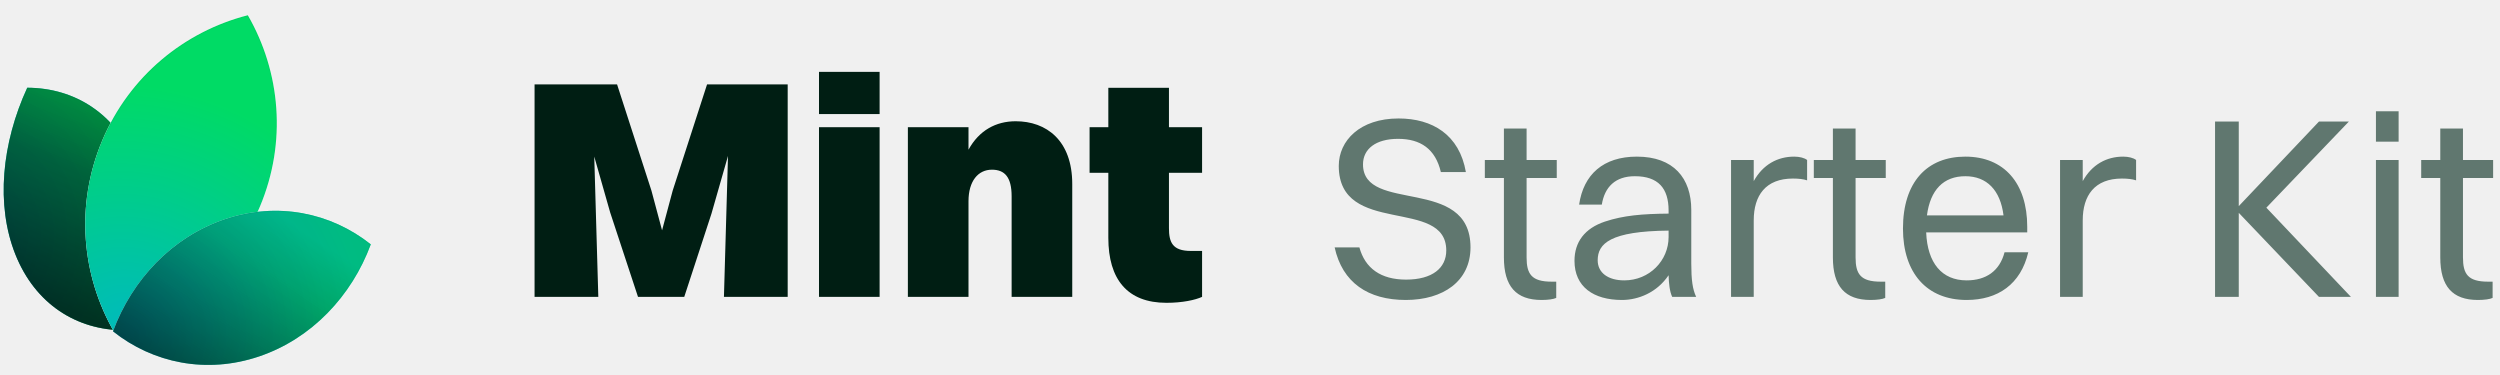
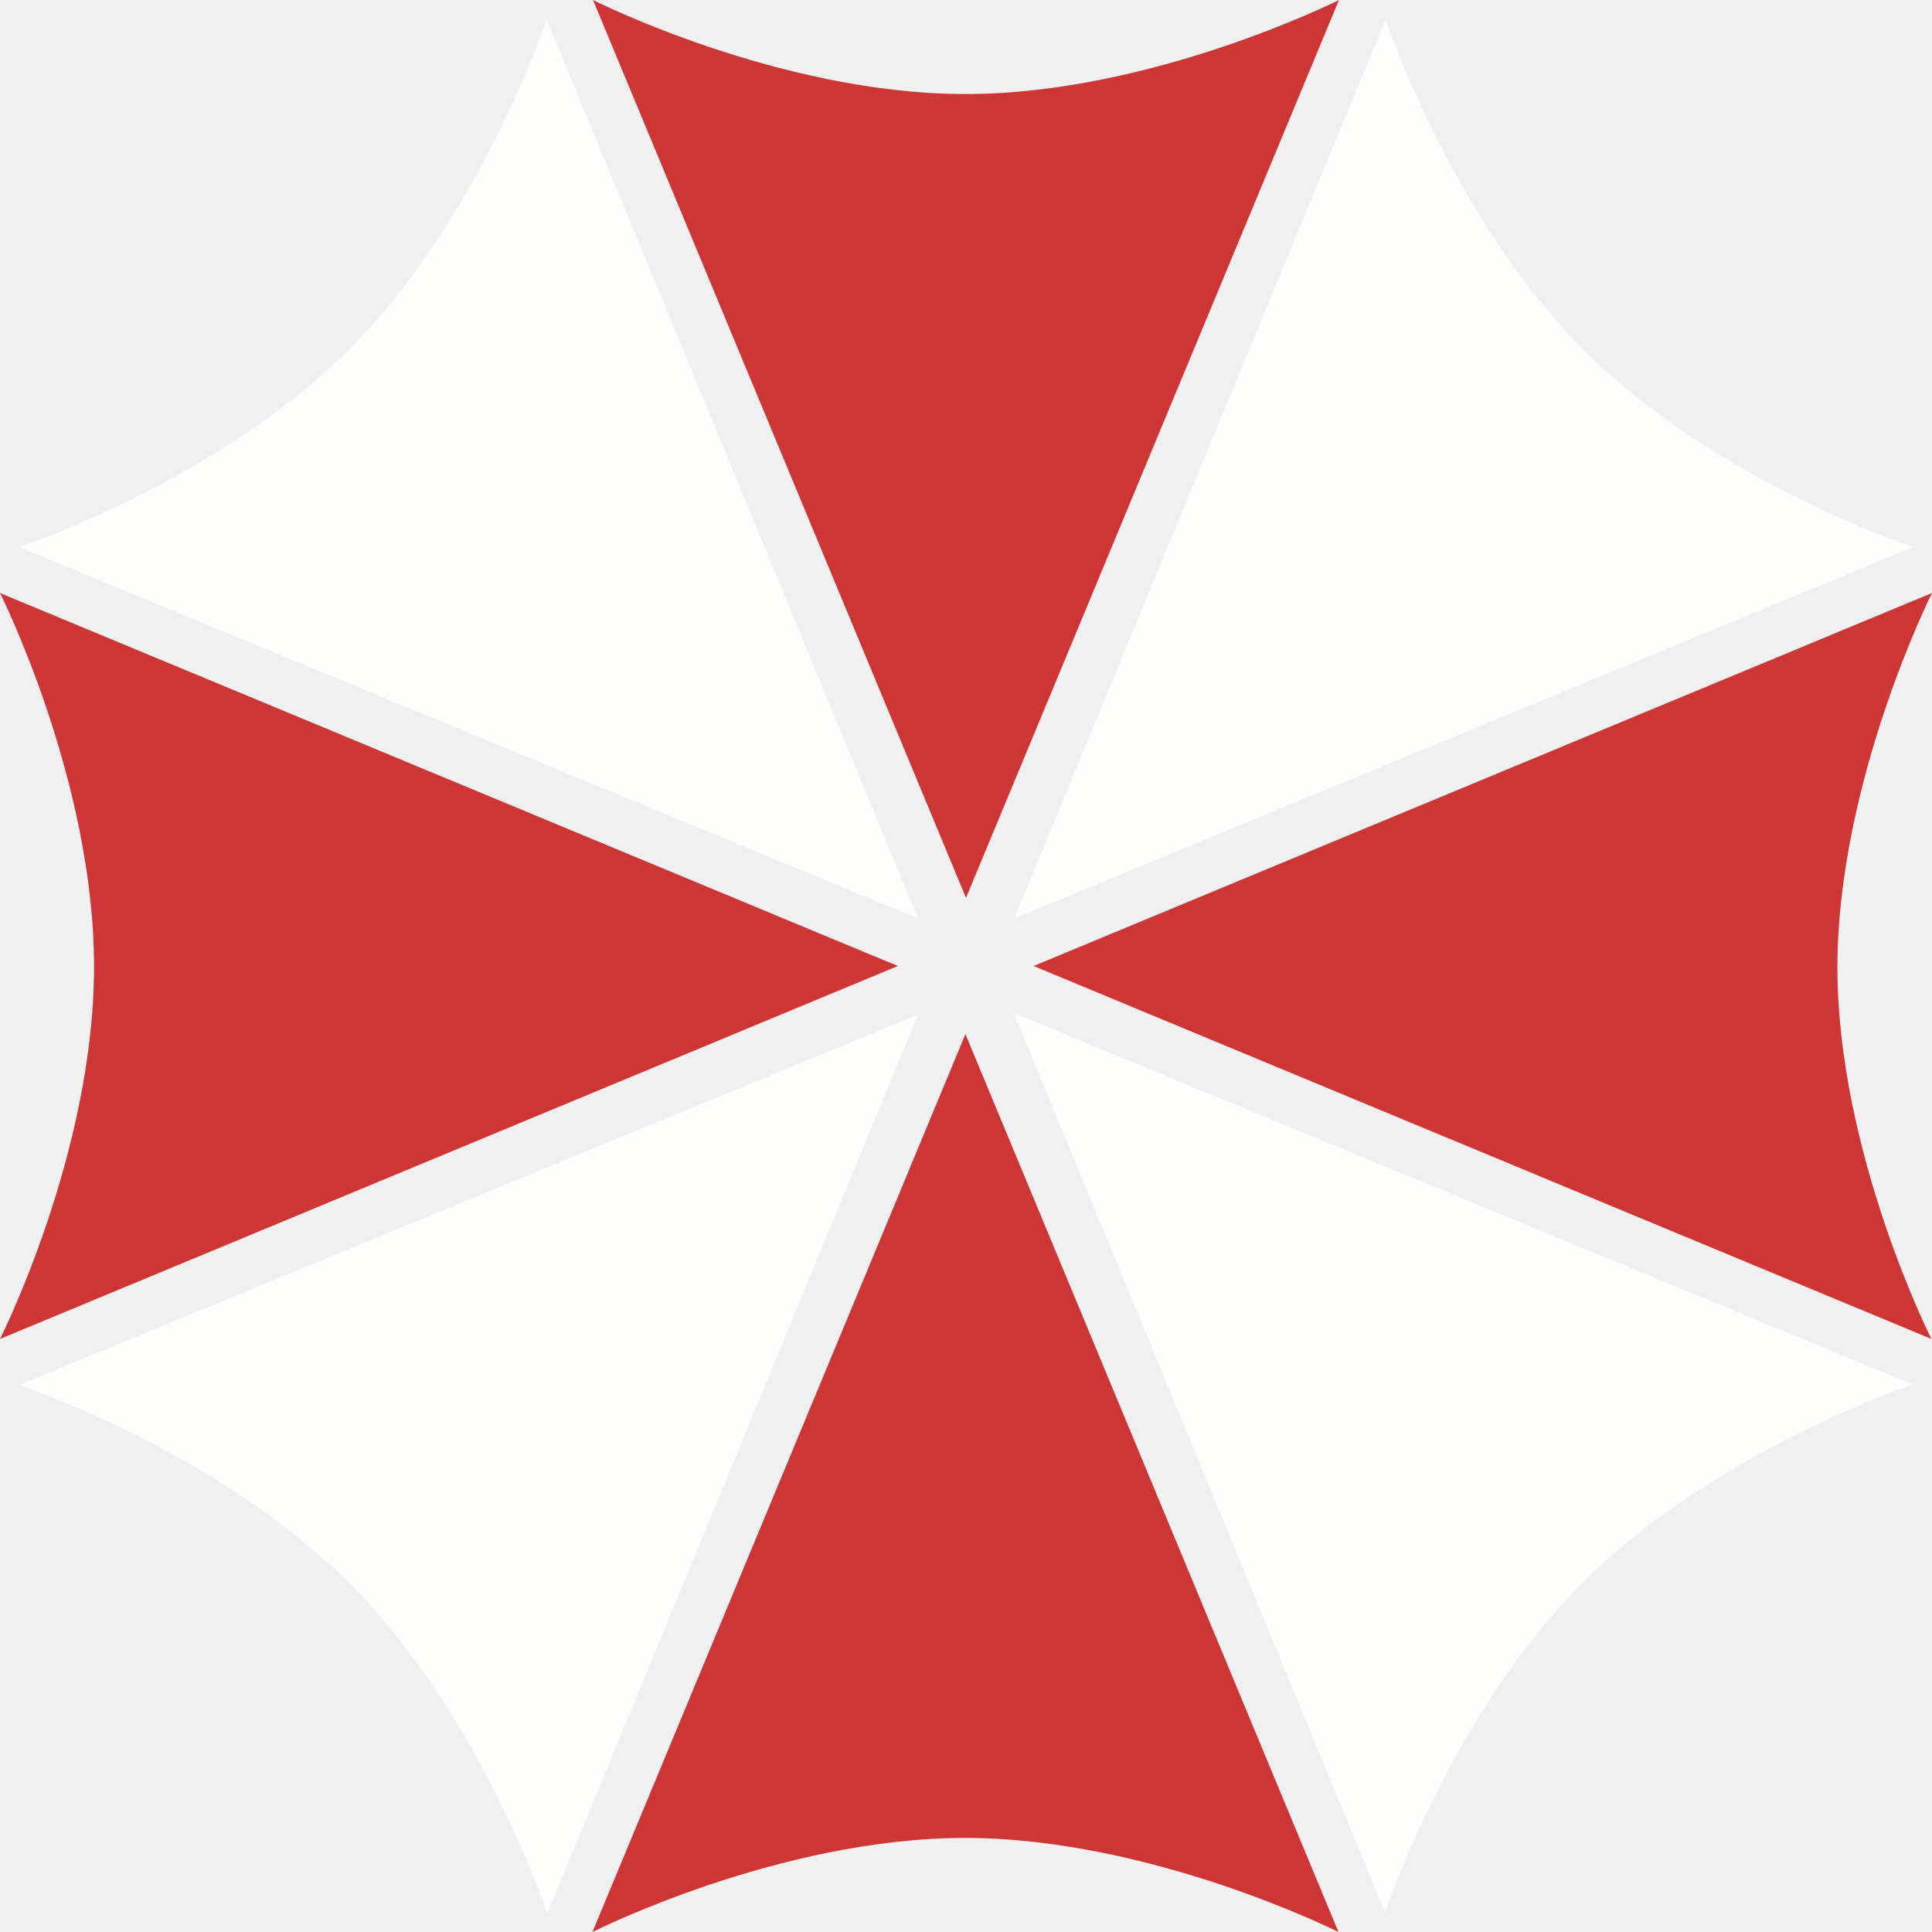
- <svg xmlns="http://www.w3.org/2000/svg" width="160" height="24" viewBox="0 0 160 24" fill="none">
-   <path d="M7.953 21.139C4.896 21.13 2.255 19.458 0.987 16.29C-0.28 13.121 0.109 9.163 1.744 5.615C4.801 5.624 7.442 7.296 8.71 10.465C9.977 13.633 9.588 17.591 7.953 21.139Z" fill="white" />
-   <path d="M7.953 21.139C4.896 21.13 2.255 19.458 0.987 16.29C-0.28 13.121 0.109 9.163 1.744 5.615C4.801 5.624 7.442 7.296 8.71 10.465C9.977 13.633 9.588 17.591 7.953 21.139Z" fill="url(#paint0_radial_115_86)" />
-   <path d="M7.953 21.139C4.896 21.13 2.255 19.458 0.987 16.29C-0.28 13.121 0.109 9.163 1.744 5.615C4.801 5.624 7.442 7.296 8.71 10.465C9.977 13.633 9.588 17.591 7.953 21.139Z" fill="black" fill-opacity="0.5" style="mix-blend-mode:hard-light" />
-   <path d="M7.953 21.139C4.896 21.13 2.255 19.458 0.987 16.29C-0.28 13.121 0.109 9.163 1.744 5.615C4.801 5.624 7.442 7.296 8.71 10.465C9.977 13.633 9.588 17.591 7.953 21.139Z" fill="url(#paint1_linear_115_86)" fill-opacity="0.5" style="mix-blend-mode:hard-light" />
-   <path d="M7.935 21.111C4.897 21.096 2.274 19.431 1.013 16.279C-0.248 13.124 0.136 9.182 1.762 5.643C4.8 5.659 7.423 7.324 8.684 10.476C9.945 13.63 9.561 17.572 7.935 21.111Z" stroke="url(#paint2_linear_115_86)" stroke-opacity="0.05" stroke-width="0.056" />
-   <path d="M7.31 21.257C11.354 20.221 14.884 17.375 16.628 13.236C18.373 9.097 17.945 4.587 15.86 0.976C11.816 2.012 8.287 4.858 6.542 8.998C4.797 13.137 5.225 17.646 7.31 21.257Z" fill="white" />
-   <path d="M7.31 21.257C11.354 20.221 14.884 17.375 16.628 13.236C18.373 9.097 17.945 4.587 15.86 0.976C11.816 2.012 8.287 4.858 6.542 8.998C4.797 13.137 5.225 17.646 7.31 21.257Z" fill="url(#paint3_radial_115_86)" />
-   <path d="M16.602 13.225C14.864 17.349 11.351 20.187 7.324 21.225C5.253 17.624 4.829 13.132 6.568 9.009C8.306 4.885 11.819 2.047 15.846 1.009C17.918 4.61 18.341 9.101 16.602 13.225Z" stroke="url(#paint4_linear_115_86)" stroke-opacity="0.05" stroke-width="0.056" />
-   <path d="M7.234 21.207C9.789 23.237 13.21 23.951 16.577 22.814C19.944 21.677 22.506 18.945 23.73 15.638C21.175 13.608 17.754 12.894 14.387 14.031C11.02 15.168 8.458 17.901 7.234 21.207Z" fill="white" />
-   <path d="M7.234 21.207C9.789 23.237 13.21 23.951 16.577 22.814C19.944 21.677 22.506 18.945 23.73 15.638C21.175 13.608 17.754 12.894 14.387 14.031C11.02 15.168 8.458 17.901 7.234 21.207Z" fill="url(#paint5_radial_115_86)" />
-   <path d="M7.234 21.207C9.789 23.237 13.21 23.951 16.577 22.814C19.944 21.677 22.506 18.945 23.73 15.638C21.175 13.608 17.754 12.894 14.387 14.031C11.02 15.168 8.458 17.901 7.234 21.207Z" fill="black" fill-opacity="0.2" style="mix-blend-mode:hard-light" />
-   <path d="M7.234 21.207C9.789 23.237 13.21 23.951 16.577 22.814C19.944 21.677 22.506 18.945 23.73 15.638C21.175 13.608 17.754 12.894 14.387 14.031C11.02 15.168 8.458 17.901 7.234 21.207Z" fill="url(#paint6_linear_115_86)" fill-opacity="0.5" style="mix-blend-mode:hard-light" />
-   <path d="M16.568 22.787C13.218 23.918 9.814 23.212 7.267 21.198C8.492 17.907 11.044 15.189 14.396 14.058C17.747 12.927 21.15 13.633 23.697 15.648C22.472 18.938 19.92 21.656 16.568 22.787Z" stroke="url(#paint7_linear_115_86)" stroke-opacity="0.05" stroke-width="0.056" />
-   <path d="M34.212 19V5.4H39.492L41.692 12.2L42.372 14.74L43.052 12.2L45.252 5.4H50.412V19H46.332L46.592 9.98L45.532 13.68L43.792 19H40.832L39.052 13.6L38.032 10.02L38.292 19H34.212ZM52.416 7.3V4.6H56.295V7.3H52.416ZM52.416 19V8.14H56.295V19H52.416ZM58.104 19V8.14H61.984V9.58C62.664 8.34 63.744 7.76 65.004 7.76C66.964 7.76 68.624 8.98 68.624 11.78V19H64.744V12.56C64.744 11.34 64.304 10.86 63.484 10.86C62.604 10.86 61.984 11.58 61.984 12.88V19H58.104ZM70.933 15.22V11.06H69.733V8.14H70.933V5.62H74.813V8.14H76.933V11.06H74.813V14.6C74.813 15.5 75.033 16.06 76.213 16.06H76.933V19C76.493 19.2 75.673 19.38 74.653 19.38C72.153 19.38 70.933 17.88 70.933 15.22Z" fill="#001E13" />
-   <path d="M87.232 10.519C87.232 13.687 94.112 11.229 94.112 15.832C94.112 17.994 92.364 19.198 89.971 19.198C87.562 19.198 85.912 18.093 85.417 15.832H87.001C87.364 17.169 88.371 17.895 89.987 17.895C91.671 17.895 92.561 17.152 92.561 16.03C92.561 12.598 85.681 15.155 85.681 10.618C85.681 9.001 87.034 7.582 89.509 7.582C91.671 7.582 93.403 8.621 93.816 11.014H92.215C91.868 9.529 90.912 8.886 89.476 8.886C88.057 8.886 87.232 9.529 87.232 10.519ZM96.25 16.476V11.393H95.029V10.239H96.25V8.226H97.702V10.239H99.632V11.393H97.702V16.476C97.702 17.532 98.015 18.026 99.302 18.026H99.599V19.066C99.434 19.148 99.071 19.198 98.659 19.198C97.025 19.198 96.25 18.323 96.25 16.476ZM102.516 13.093H101.064C101.345 11.162 102.615 10.024 104.76 10.024C107.103 10.024 108.242 11.393 108.242 13.44V16.888C108.242 17.895 108.324 18.521 108.555 19H107.021C106.856 18.654 106.806 18.142 106.79 17.614C106.047 18.72 104.859 19.198 103.803 19.198C101.988 19.198 100.767 18.357 100.767 16.69C100.767 15.486 101.427 14.611 102.714 14.182C103.902 13.786 105.107 13.687 106.79 13.671V13.473C106.79 12.053 106.13 11.278 104.628 11.278C103.374 11.278 102.698 11.971 102.516 13.093ZM102.252 16.657C102.252 17.465 102.929 17.944 103.952 17.944C105.569 17.944 106.79 16.674 106.79 15.172V14.759C103.061 14.793 102.252 15.585 102.252 16.657ZM110.787 19V10.239H112.239V11.591C112.833 10.519 113.774 10.024 114.83 10.024C115.176 10.024 115.49 10.107 115.655 10.239V11.542C115.407 11.46 115.094 11.427 114.747 11.427C112.998 11.427 112.239 12.515 112.239 14.1V19H110.787ZM117.305 16.476V11.393H116.084V10.239H117.305V8.226H118.757V10.239H120.688V11.393H118.757V16.476C118.757 17.532 119.071 18.026 120.358 18.026H120.655V19.066C120.49 19.148 120.127 19.198 119.714 19.198C118.081 19.198 117.305 18.323 117.305 16.476ZM129.809 16.145C129.33 18.192 127.862 19.198 125.865 19.198C123.324 19.198 121.79 17.482 121.79 14.627C121.79 11.658 123.324 10.024 125.783 10.024C128.258 10.024 129.743 11.723 129.743 14.512V14.875H123.275C123.357 16.838 124.281 17.944 125.865 17.944C127.103 17.944 127.977 17.35 128.291 16.145H129.809ZM125.783 11.278C124.38 11.278 123.539 12.152 123.324 13.786H128.225C128.027 12.169 127.152 11.278 125.783 11.278ZM131.843 19V10.239H133.295V11.591C133.889 10.519 134.829 10.024 135.885 10.024C136.232 10.024 136.545 10.107 136.71 10.239V11.542C136.463 11.46 136.149 11.427 135.803 11.427C134.054 11.427 133.295 12.515 133.295 14.1V19H131.843ZM141.763 19V7.78H143.281V13.192L148.413 7.78H150.327L145.047 13.291L150.459 19H148.413L143.281 13.621V19H141.763ZM152.06 9.067V7.12H153.512V9.067H152.06ZM152.06 19V10.239H153.512V19H152.06ZM156.178 16.476V11.393H154.957V10.239H156.178V8.226H157.63V10.239H159.56V11.393H157.63V16.476C157.63 17.532 157.943 18.026 159.23 18.026H159.527V19.066C159.362 19.148 158.999 19.198 158.587 19.198C156.953 19.198 156.178 18.323 156.178 16.476Z" fill="#002719" fill-opacity="0.6" />
-   <defs>
-     <radialGradient id="paint0_radial_115_86" cx="0" cy="0" r="1" gradientUnits="userSpaceOnUse" gradientTransform="translate(-3.00503 15.023) rotate(-10.029) scale(17.9572 17.784)">
-       <stop stop-color="#00B0BB" />
-       <stop offset="1" stop-color="#00DB65" />
-     </radialGradient>
-     <linearGradient id="paint1_linear_115_86" x1="7.39" y1="4.813" x2="1.63" y2="18.689" gradientUnits="userSpaceOnUse">
-       <stop stop-color="#18E299" />
-       <stop offset="1" />
-     </linearGradient>
-     <linearGradient id="paint2_linear_115_86" x1="7.948" y1="8.016" x2="1.761" y2="18.746" gradientUnits="userSpaceOnUse">
-       <stop />
-       <stop offset="1" stop-opacity="0" />
-     </linearGradient>
-     <radialGradient id="paint3_radial_115_86" cx="0" cy="0" r="1" gradientUnits="userSpaceOnUse" gradientTransform="translate(8.11404 20.8822) rotate(-75.7542) scale(21.6246 23.7772)">
-       <stop stop-color="#00BBBB" />
-       <stop offset="0.713" stop-color="#00DB65" />
-     </radialGradient>
-     <linearGradient id="paint4_linear_115_86" x1="7.602" y1="5.871" x2="15.556" y2="16.372" gradientUnits="userSpaceOnUse">
-       <stop />
-       <stop offset="1" stop-opacity="0" />
-     </linearGradient>
-     <radialGradient id="paint5_radial_115_86" cx="0" cy="0" r="1" gradientUnits="userSpaceOnUse" gradientTransform="translate(7.84537 21.5181) rotate(-20.3525) scale(18.5603 17.32)">
-       <stop stop-color="#00B0BB" />
-       <stop offset="1" stop-color="#00DB65" />
-     </radialGradient>
-     <linearGradient id="paint6_linear_115_86" x1="16.808" y1="13.007" x2="10.041" y2="22.994" gradientUnits="userSpaceOnUse">
-       <stop stop-color="#00B1BC" />
-       <stop offset="1" />
-     </linearGradient>
-     <linearGradient id="paint7_linear_115_86" x1="16.808" y1="13.007" x2="14.169" y2="23.841" gradientUnits="userSpaceOnUse">
-       <stop />
-       <stop offset="1" stop-opacity="0" />
-     </linearGradient>
-   </defs>
+ <svg xmlns="http://www.w3.org/2000/svg" width="38" height="38" viewBox="0 0 38 38" fill="none">
+   <path d="M17.66 19L0 11.664C0 11.664 1.85 15.342 1.85 19.011C1.85 22.679 0 26.336 0 26.336L17.66 19ZM38 11.664L20.329 19L37.989 26.336C37.989 26.336 36.139 22.679 36.139 19.011C36.15 15.342 38 11.664 38 11.664ZM26.336 0C26.336 0 22.657 1.85 18.989 1.85C15.321 1.85 11.664 0 11.664 0L19 17.66L26.336 0ZM11.653 38C11.653 38 15.311 36.15 18.979 36.15C22.647 36.15 26.326 38 26.326 38L18.989 20.34L11.653 38Z" fill="#CE3535" />
+   <path d="M6.882 31.153C9.476 33.747 10.763 37.639 10.763 37.639L18.057 19.957L0.375 27.24C0.375 27.24 4.288 28.537 6.882 31.153ZM31.145 6.879C28.551 4.285 27.254 0.383 27.254 0.383L19.949 18.064L37.631 10.76C37.62 10.76 33.729 9.473 31.145 6.879ZM10.752 0.383C10.752 0.383 9.455 4.285 6.861 6.879C4.266 9.473 0.375 10.76 0.375 10.76L18.057 18.064L10.752 0.383ZM27.243 37.617C27.243 37.617 28.529 33.726 31.124 31.132C33.718 28.537 37.62 27.23 37.62 27.23L19.939 19.925L27.243 37.617Z" fill="#FFFCFC" />
</svg>
